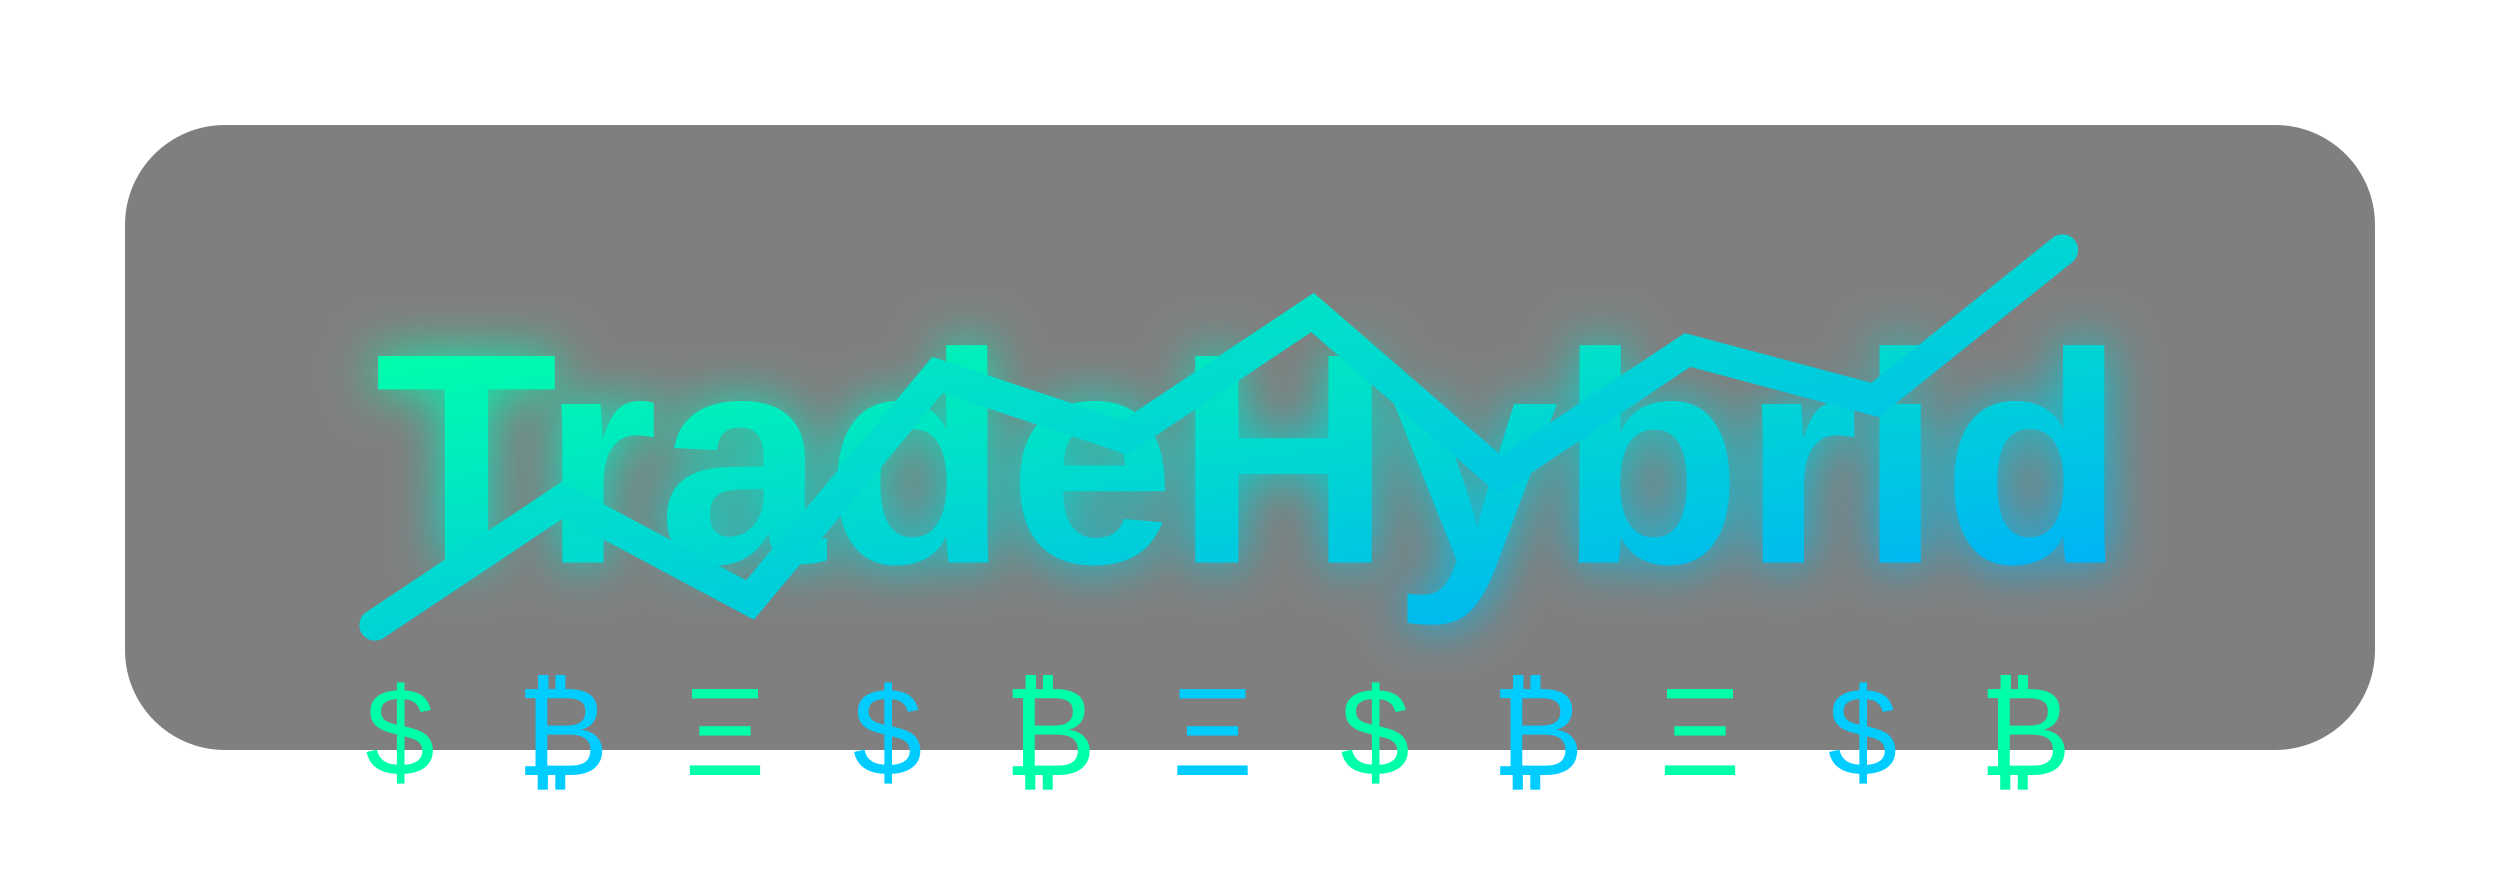
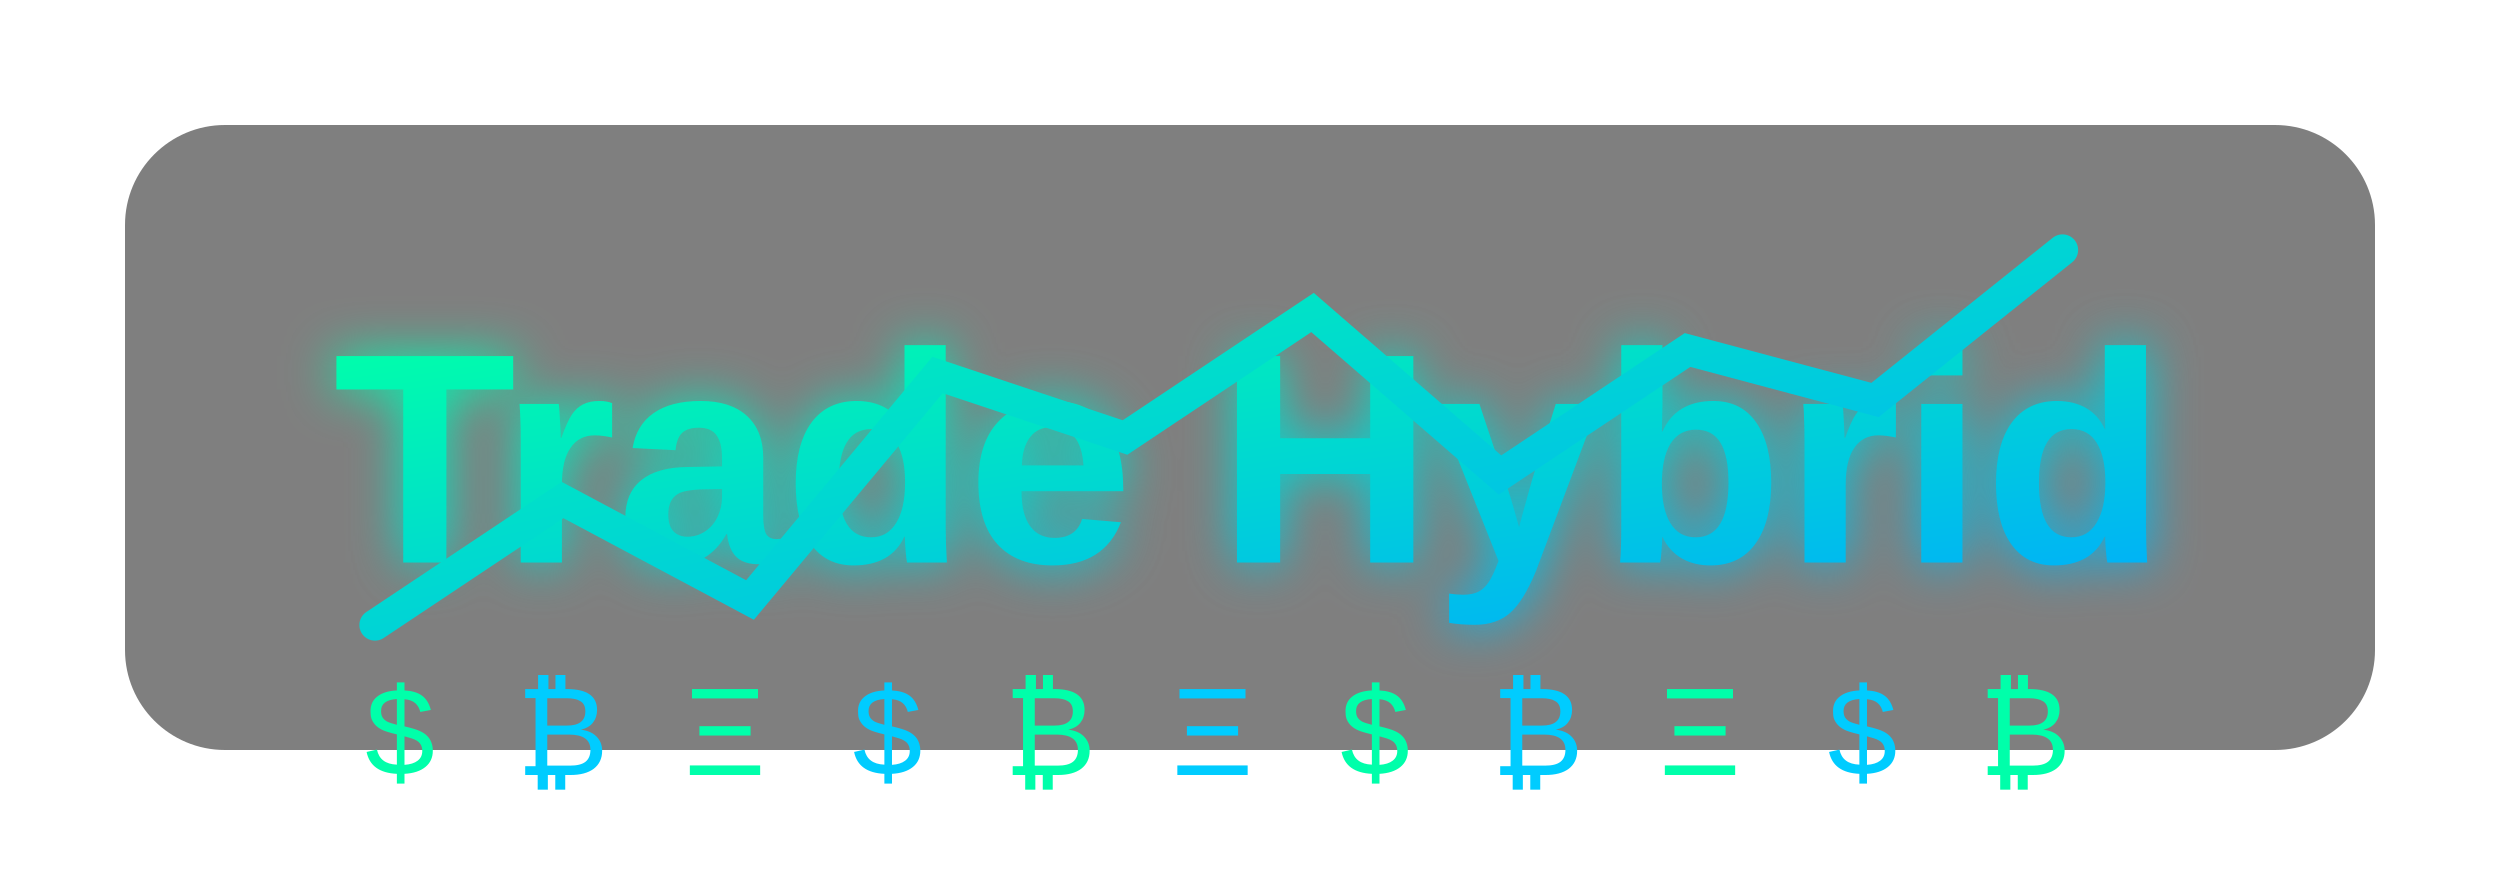
<svg xmlns="http://www.w3.org/2000/svg" width="200" height="70" viewBox="0 0 200 70">
  <defs>
    <linearGradient id="gradient" x1="0%" y1="0%" x2="100%" y2="100%">
      <stop offset="0%" style="stop-color:#00ffaa;stop-opacity:1" />
      <stop offset="100%" style="stop-color:#00aaff;stop-opacity:1" />
    </linearGradient>
    <filter id="glow" x="-50%" y="-50%" width="200%" height="200%">
      <feGaussianBlur stdDeviation="2" result="blur" />
      <feComposite in="SourceGraphic" in2="blur" operator="over" />
    </filter>
  </defs>
  <rect x="10" y="10" width="180" height="50" rx="8" ry="8" fill="rgba(0,0,0,0.5)" />
  <text x="50%" y="45" font-family="Arial, sans-serif" font-size="24" font-weight="bold" fill="url(#gradient)" text-anchor="middle" filter="url(#glow)">
-     TradeHybrid
+     Trade Hybrid
  </text>
  <path d="M30,50 L45,40 L60,48 L75,30 L90,35 L105,25 L120,38 L135,28 L150,32 L165,20" stroke="url(#gradient)" stroke-width="2.5" fill="none" stroke-linecap="round" />
  <text x="32" y="62" font-family="Arial, sans-serif" font-size="10" fill="#00ffaa" text-anchor="middle">$</text>
  <text x="45" y="62" font-family="Arial, sans-serif" font-size="10" fill="#00ccff" text-anchor="middle">₿</text>
  <text x="58" y="62" font-family="Arial, sans-serif" font-size="10" fill="#00ffaa" text-anchor="middle">Ξ</text>
  <text x="71" y="62" font-family="Arial, sans-serif" font-size="10" fill="#00ccff" text-anchor="middle">$</text>
  <text x="84" y="62" font-family="Arial, sans-serif" font-size="10" fill="#00ffaa" text-anchor="middle">₿</text>
  <text x="97" y="62" font-family="Arial, sans-serif" font-size="10" fill="#00ccff" text-anchor="middle">Ξ</text>
  <text x="110" y="62" font-family="Arial, sans-serif" font-size="10" fill="#00ffaa" text-anchor="middle">$</text>
  <text x="123" y="62" font-family="Arial, sans-serif" font-size="10" fill="#00ccff" text-anchor="middle">₿</text>
  <text x="136" y="62" font-family="Arial, sans-serif" font-size="10" fill="#00ffaa" text-anchor="middle">Ξ</text>
  <text x="149" y="62" font-family="Arial, sans-serif" font-size="10" fill="#00ccff" text-anchor="middle">$</text>
  <text x="162" y="62" font-family="Arial, sans-serif" font-size="10" fill="#00ffaa" text-anchor="middle">₿</text>
</svg>
